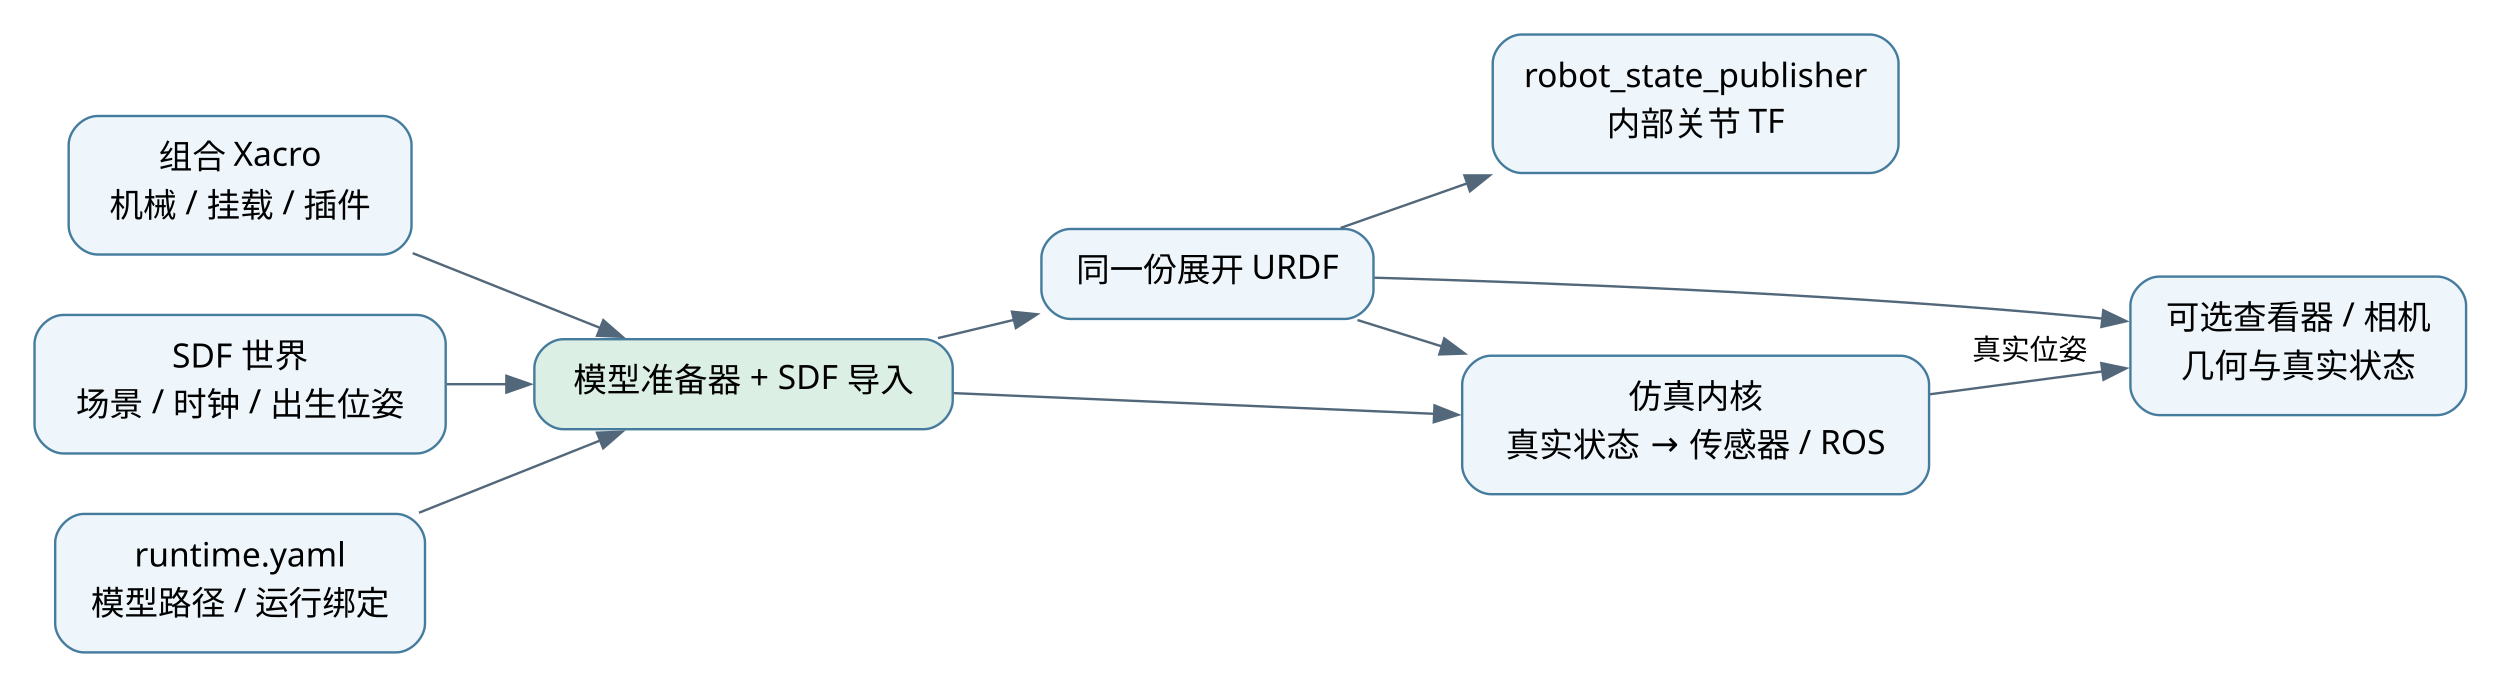
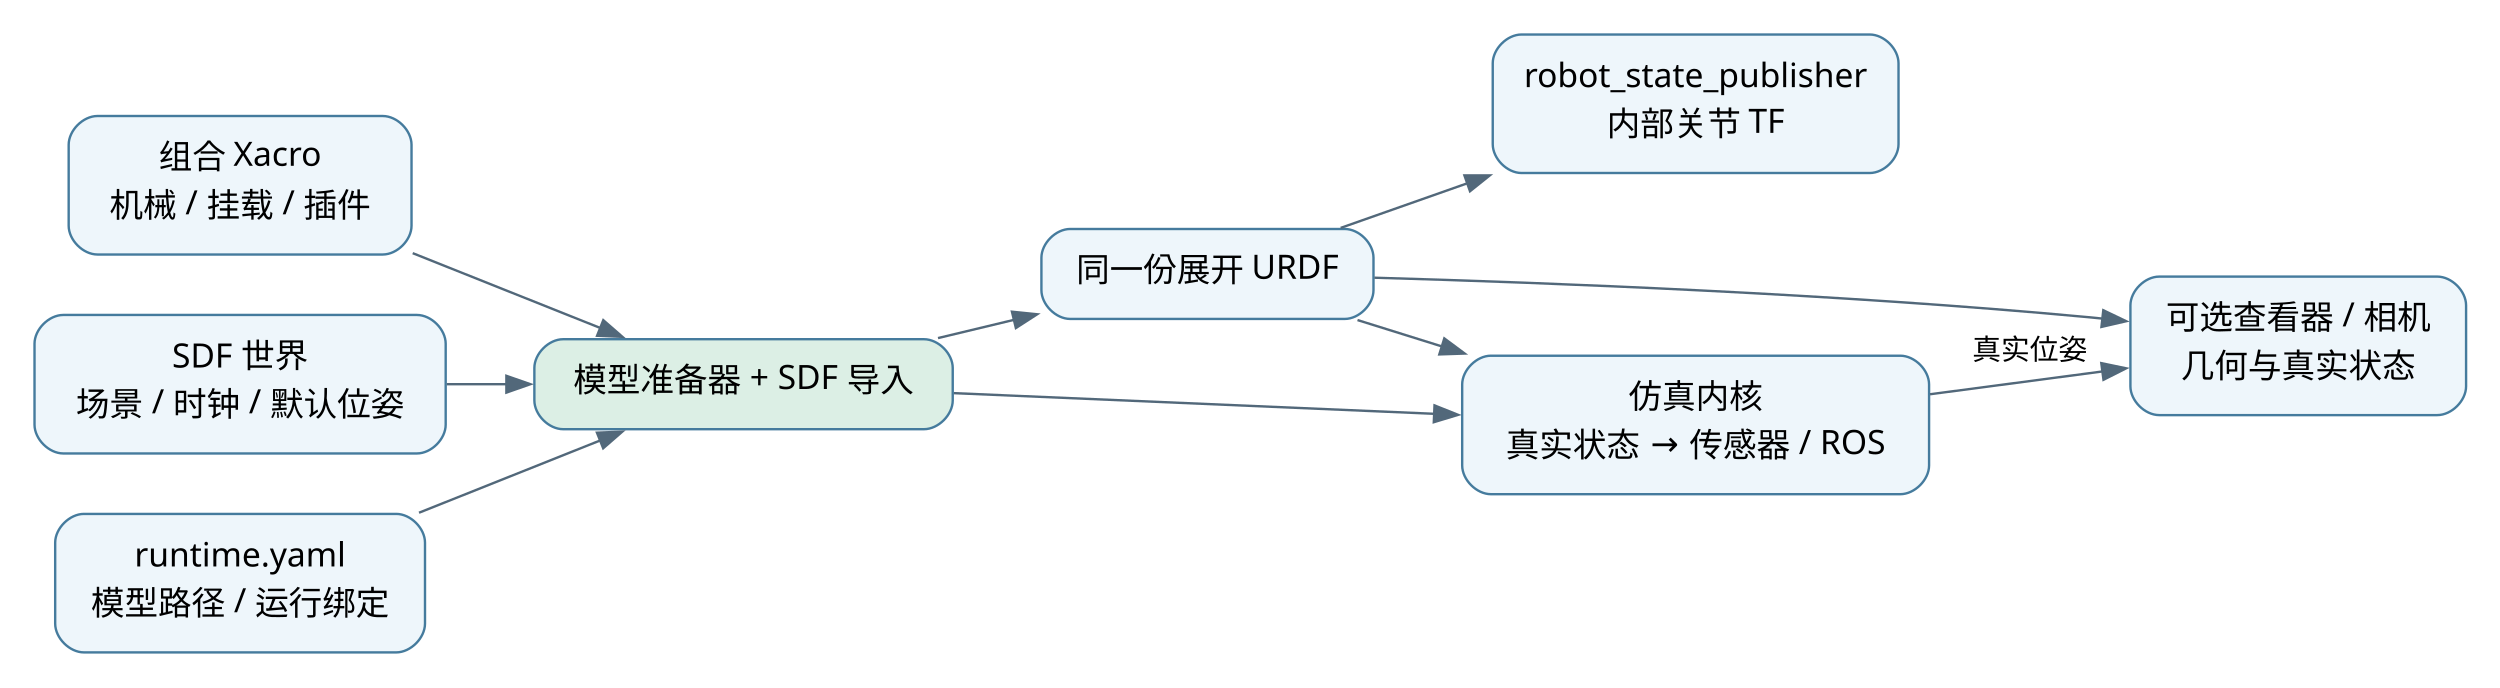
<svg xmlns="http://www.w3.org/2000/svg" width="1043pt" height="287pt" viewBox="0.00 0.00 1043.00 287.00">
  <g id="graph0" class="graph" transform="scale(1 1) rotate(0) translate(14.4 272.18)">
    <g id="node1" class="node">
      <path fill="#eef6fb" stroke="#457b9d" d="M145.29,-223.78C145.29,-223.78 26.25,-223.78 26.25,-223.78 20.25,-223.78 14.25,-217.78 14.25,-211.78 14.25,-211.78 14.25,-178 14.25,-178 14.25,-172 20.25,-166 26.25,-166 26.25,-166 145.29,-166 145.29,-166 151.29,-166 157.29,-172 157.29,-178 157.29,-178 157.29,-211.78 157.29,-211.78 157.29,-217.78 151.29,-223.78 145.29,-223.78" />
      <text xml:space="preserve" text-anchor="middle" x="85.77" y="-201.84" font-family="PingFang SC" font-size="14.00">组合 Xacro</text>
      <text xml:space="preserve" text-anchor="middle" x="85.77" y="-181.59" font-family="PingFang SC" font-size="14.00">机械 / 挂载 / 插件</text>
    </g>
    <g id="node4" class="node">
      <path fill="#dcefe5" stroke="#457b9d" d="M371.08,-130.66C371.08,-130.66 220.54,-130.66 220.54,-130.66 214.54,-130.66 208.54,-124.66 208.54,-118.66 208.54,-118.66 208.54,-105.12 208.54,-105.12 208.54,-99.12 214.54,-93.12 220.54,-93.12 220.54,-93.12 371.08,-93.12 371.08,-93.12 377.08,-93.12 383.08,-99.12 383.08,-105.12 383.08,-105.12 383.08,-118.66 383.08,-118.66 383.08,-124.66 377.08,-130.66 371.08,-130.66" />
      <text xml:space="preserve" text-anchor="middle" x="295.81" y="-108.72" font-family="PingFang SC" font-size="14.00">模型准备器 + SDF 导入</text>
    </g>
    <g id="edge1" class="edge">
      <path fill="none" stroke="#52687a" d="M157.78,-166.56C183.32,-156.37 211.81,-145.01 236.17,-135.29" />
      <polygon fill="#52687a" stroke="#52687a" points="237.29,-138.61 245.28,-131.65 234.7,-132.1 237.29,-138.61" />
    </g>
    <g id="node2" class="node">
      <path fill="#eef6fb" stroke="#457b9d" d="M159.54,-140.78C159.54,-140.78 12,-140.78 12,-140.78 6,-140.78 0,-134.78 0,-128.78 0,-128.78 0,-95 0,-95 0,-89 6,-83 12,-83 12,-83 159.54,-83 159.54,-83 165.54,-83 171.54,-89 171.54,-95 171.54,-95 171.54,-128.78 171.54,-128.78 171.54,-134.78 165.54,-140.78 159.54,-140.78" />
      <text xml:space="preserve" text-anchor="middle" x="85.77" y="-118.84" font-family="PingFang SC" font-size="14.00">SDF 世界</text>
-       <text xml:space="preserve" text-anchor="middle" x="85.77" y="-98.59" font-family="PingFang SC" font-size="14.00">场景 / 时钟 / 出生位姿</text>
+       <text xml:space="preserve" text-anchor="middle" x="85.77" y="-98.59" font-family="PingFang SC" font-size="14.00">场景 / 时钟 / 默认位姿</text>
    </g>
    <g id="edge2" class="edge">
      <path fill="none" stroke="#52687a" d="M171.99,-111.89C180.24,-111.89 188.66,-111.89 197.02,-111.89" />
      <polygon fill="#52687a" stroke="#52687a" points="196.86,-115.39 206.86,-111.89 196.86,-108.39 196.86,-115.39" />
    </g>
    <g id="node3" class="node">
      <path fill="#eef6fb" stroke="#457b9d" d="M150.91,-57.78C150.91,-57.78 20.62,-57.78 20.62,-57.78 14.63,-57.78 8.62,-51.78 8.62,-45.78 8.62,-45.78 8.62,-12 8.62,-12 8.62,-6 14.62,0 20.62,0 20.62,0 150.91,0 150.91,0 156.91,0 162.91,-6 162.91,-12 162.91,-12 162.91,-45.78 162.91,-45.78 162.91,-51.78 156.91,-57.78 150.91,-57.78" />
      <text xml:space="preserve" text-anchor="middle" x="85.77" y="-35.84" font-family="PingFang SC" font-size="14.00">runtime.yaml</text>
      <text xml:space="preserve" text-anchor="middle" x="85.77" y="-15.59" font-family="PingFang SC" font-size="14.00">模型路径 / 运行绑定</text>
    </g>
    <g id="edge3" class="edge">
      <path fill="none" stroke="#52687a" d="M160.41,-58.27C185.24,-68.18 212.61,-79.1 236.13,-88.48" />
      <polygon fill="#52687a" stroke="#52687a" points="234.65,-91.66 245.24,-92.11 237.25,-85.16 234.65,-91.66" />
    </g>
    <g id="node5" class="node">
      <path fill="#eef6fb" stroke="#457b9d" d="M546.62,-176.65C546.62,-176.65 432.08,-176.65 432.08,-176.65 426.08,-176.65 420.08,-170.65 420.08,-164.65 420.08,-164.65 420.08,-151.12 420.08,-151.12 420.08,-145.12 426.08,-139.12 432.08,-139.12 432.08,-139.12 546.62,-139.12 546.62,-139.12 552.62,-139.12 558.62,-145.12 558.62,-151.12 558.62,-151.12 558.62,-164.65 558.62,-164.65 558.62,-170.65 552.62,-176.65 546.62,-176.65" />
      <text xml:space="preserve" text-anchor="middle" x="489.35" y="-154.71" font-family="PingFang SC" font-size="14.00">同一份展开 URDF</text>
    </g>
    <g id="edge4" class="edge">
      <path fill="none" stroke="#52687a" d="M376.93,-131.13C387.51,-133.67 398.34,-136.27 408.91,-138.81" />
      <polygon fill="#52687a" stroke="#52687a" points="407.78,-142.14 418.32,-141.07 409.42,-135.33 407.78,-142.14" />
    </g>
    <g id="node6" class="node">
      <path fill="#eef6fb" stroke="#457b9d" d="M778.41,-123.78C778.41,-123.78 607.62,-123.78 607.62,-123.78 601.62,-123.78 595.62,-117.78 595.62,-111.78 595.62,-111.78 595.62,-78 595.62,-78 595.62,-72 601.62,-66 607.62,-66 607.62,-66 778.41,-66 778.41,-66 784.41,-66 790.41,-72 790.41,-78 790.41,-78 790.41,-111.78 790.41,-111.78 790.41,-117.78 784.41,-123.78 778.41,-123.78" />
      <text xml:space="preserve" text-anchor="middle" x="693.01" y="-101.84" font-family="PingFang SC" font-size="14.00">仿真内核</text>
      <text xml:space="preserve" text-anchor="middle" x="693.01" y="-81.59" font-family="PingFang SC" font-size="14.00">真实状态 → 传感器 / ROS</text>
    </g>
    <g id="edge5" class="edge">
      <path fill="none" stroke="#52687a" d="M383.54,-108.16C442.59,-105.62 521.18,-102.24 584.25,-99.53" />
      <polygon fill="#52687a" stroke="#52687a" points="584.08,-103.04 593.92,-99.11 583.78,-96.04 584.08,-103.04" />
    </g>
    <g id="edge6" class="edge">
      <path fill="none" stroke="#52687a" d="M551.95,-138.65C563.24,-135.12 575.31,-131.35 587.44,-127.56" />
      <polygon fill="#52687a" stroke="#52687a" points="588.16,-131 596.67,-124.68 586.08,-124.32 588.16,-131" />
    </g>
    <g id="node7" class="node">
      <path fill="#eef6fb" stroke="#457b9d" d="M765.66,-257.78C765.66,-257.78 620.37,-257.78 620.37,-257.78 614.37,-257.78 608.37,-251.78 608.37,-245.78 608.37,-245.78 608.37,-212 608.37,-212 608.37,-206 614.37,-200 620.37,-200 620.37,-200 765.66,-200 765.66,-200 771.66,-200 777.66,-206 777.66,-212 777.66,-212 777.66,-245.78 777.66,-245.78 777.66,-251.78 771.66,-257.78 765.66,-257.78" />
      <text xml:space="preserve" text-anchor="middle" x="693.01" y="-235.84" font-family="PingFang SC" font-size="14.00">robot_state_publisher</text>
      <text xml:space="preserve" text-anchor="middle" x="693.01" y="-215.59" font-family="PingFang SC" font-size="14.00">内部关节 TF</text>
    </g>
    <g id="edge7" class="edge">
      <path fill="none" stroke="#52687a" d="M544.92,-177.1C561.31,-182.87 579.77,-189.37 597.93,-195.77" />
      <polygon fill="#52687a" stroke="#52687a" points="596.56,-198.99 607.15,-199.01 598.88,-192.39 596.56,-198.99" />
    </g>
    <g id="node8" class="node">
      <path fill="#eef6fb" stroke="#457b9d" d="M1002.45,-156.78C1002.45,-156.78 886.41,-156.78 886.41,-156.78 880.41,-156.78 874.41,-150.78 874.41,-144.78 874.41,-144.78 874.41,-111 874.41,-111 874.41,-105 880.41,-99 886.41,-99 886.41,-99 1002.45,-99 1002.45,-99 1008.45,-99 1014.45,-105 1014.45,-111 1014.45,-111 1014.45,-144.78 1014.45,-144.78 1014.45,-150.78 1008.45,-156.78 1002.45,-156.78" />
      <text xml:space="preserve" text-anchor="middle" x="944.43" y="-134.84" font-family="PingFang SC" font-size="14.00">可选查看器 / 相机</text>
      <text xml:space="preserve" text-anchor="middle" x="944.43" y="-114.59" font-family="PingFang SC" font-size="14.00">几何与真实状态</text>
    </g>
    <g id="edge8" class="edge">
      <path fill="none" stroke="#52687a" d="M558.96,-156.32C632.61,-154.21 752.99,-149.55 856.41,-139.89 858.57,-139.69 860.77,-139.47 862.98,-139.24" />
      <polygon fill="#52687a" stroke="#52687a" points="863.09,-142.75 872.64,-138.17 862.32,-135.79 863.09,-142.75" />
    </g>
    <g id="edge9" class="edge">
      <path fill="none" stroke="#52687a" d="M790.8,-107.7C814.58,-110.84 839.79,-114.18 862.72,-117.21" />
      <polygon fill="#52687a" stroke="#52687a" points="862.26,-120.68 872.63,-118.52 863.17,-113.74 862.26,-120.68" />
      <text xml:space="preserve" text-anchor="middle" x="832.41" y="-122.12" font-family="PingFang SC" font-size="12.00">真实位姿</text>
    </g>
  </g>
</svg>
